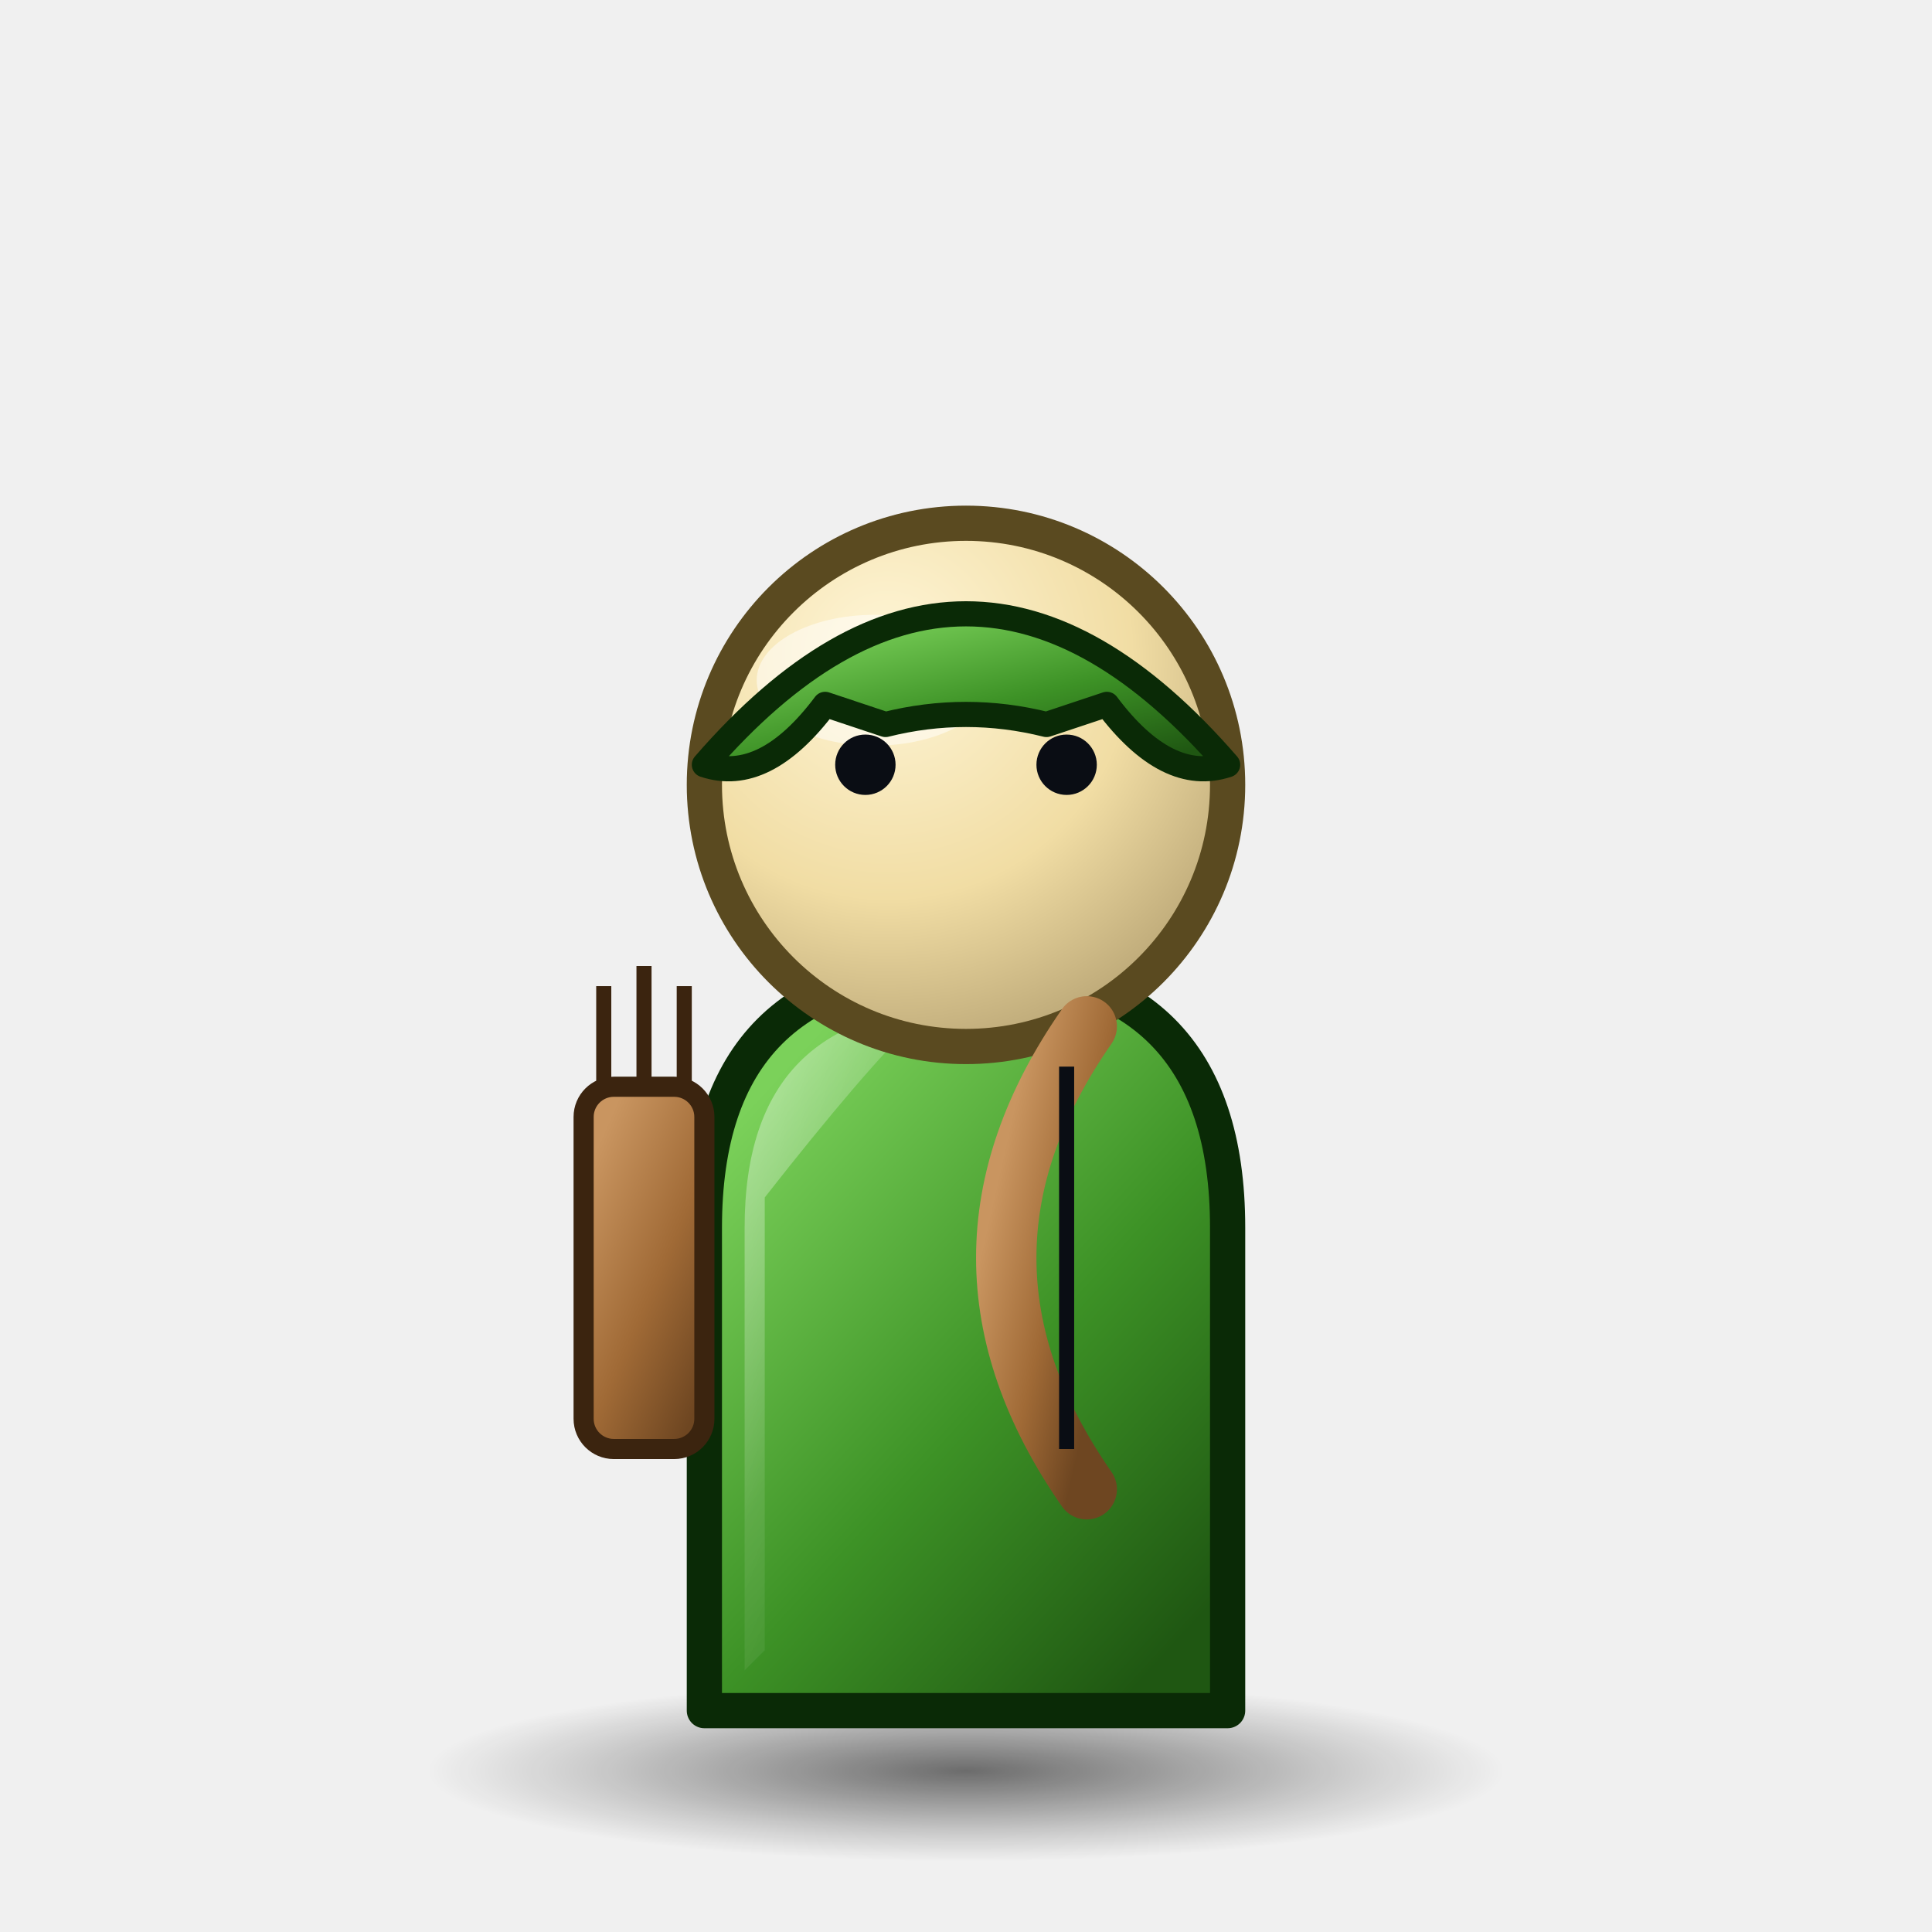
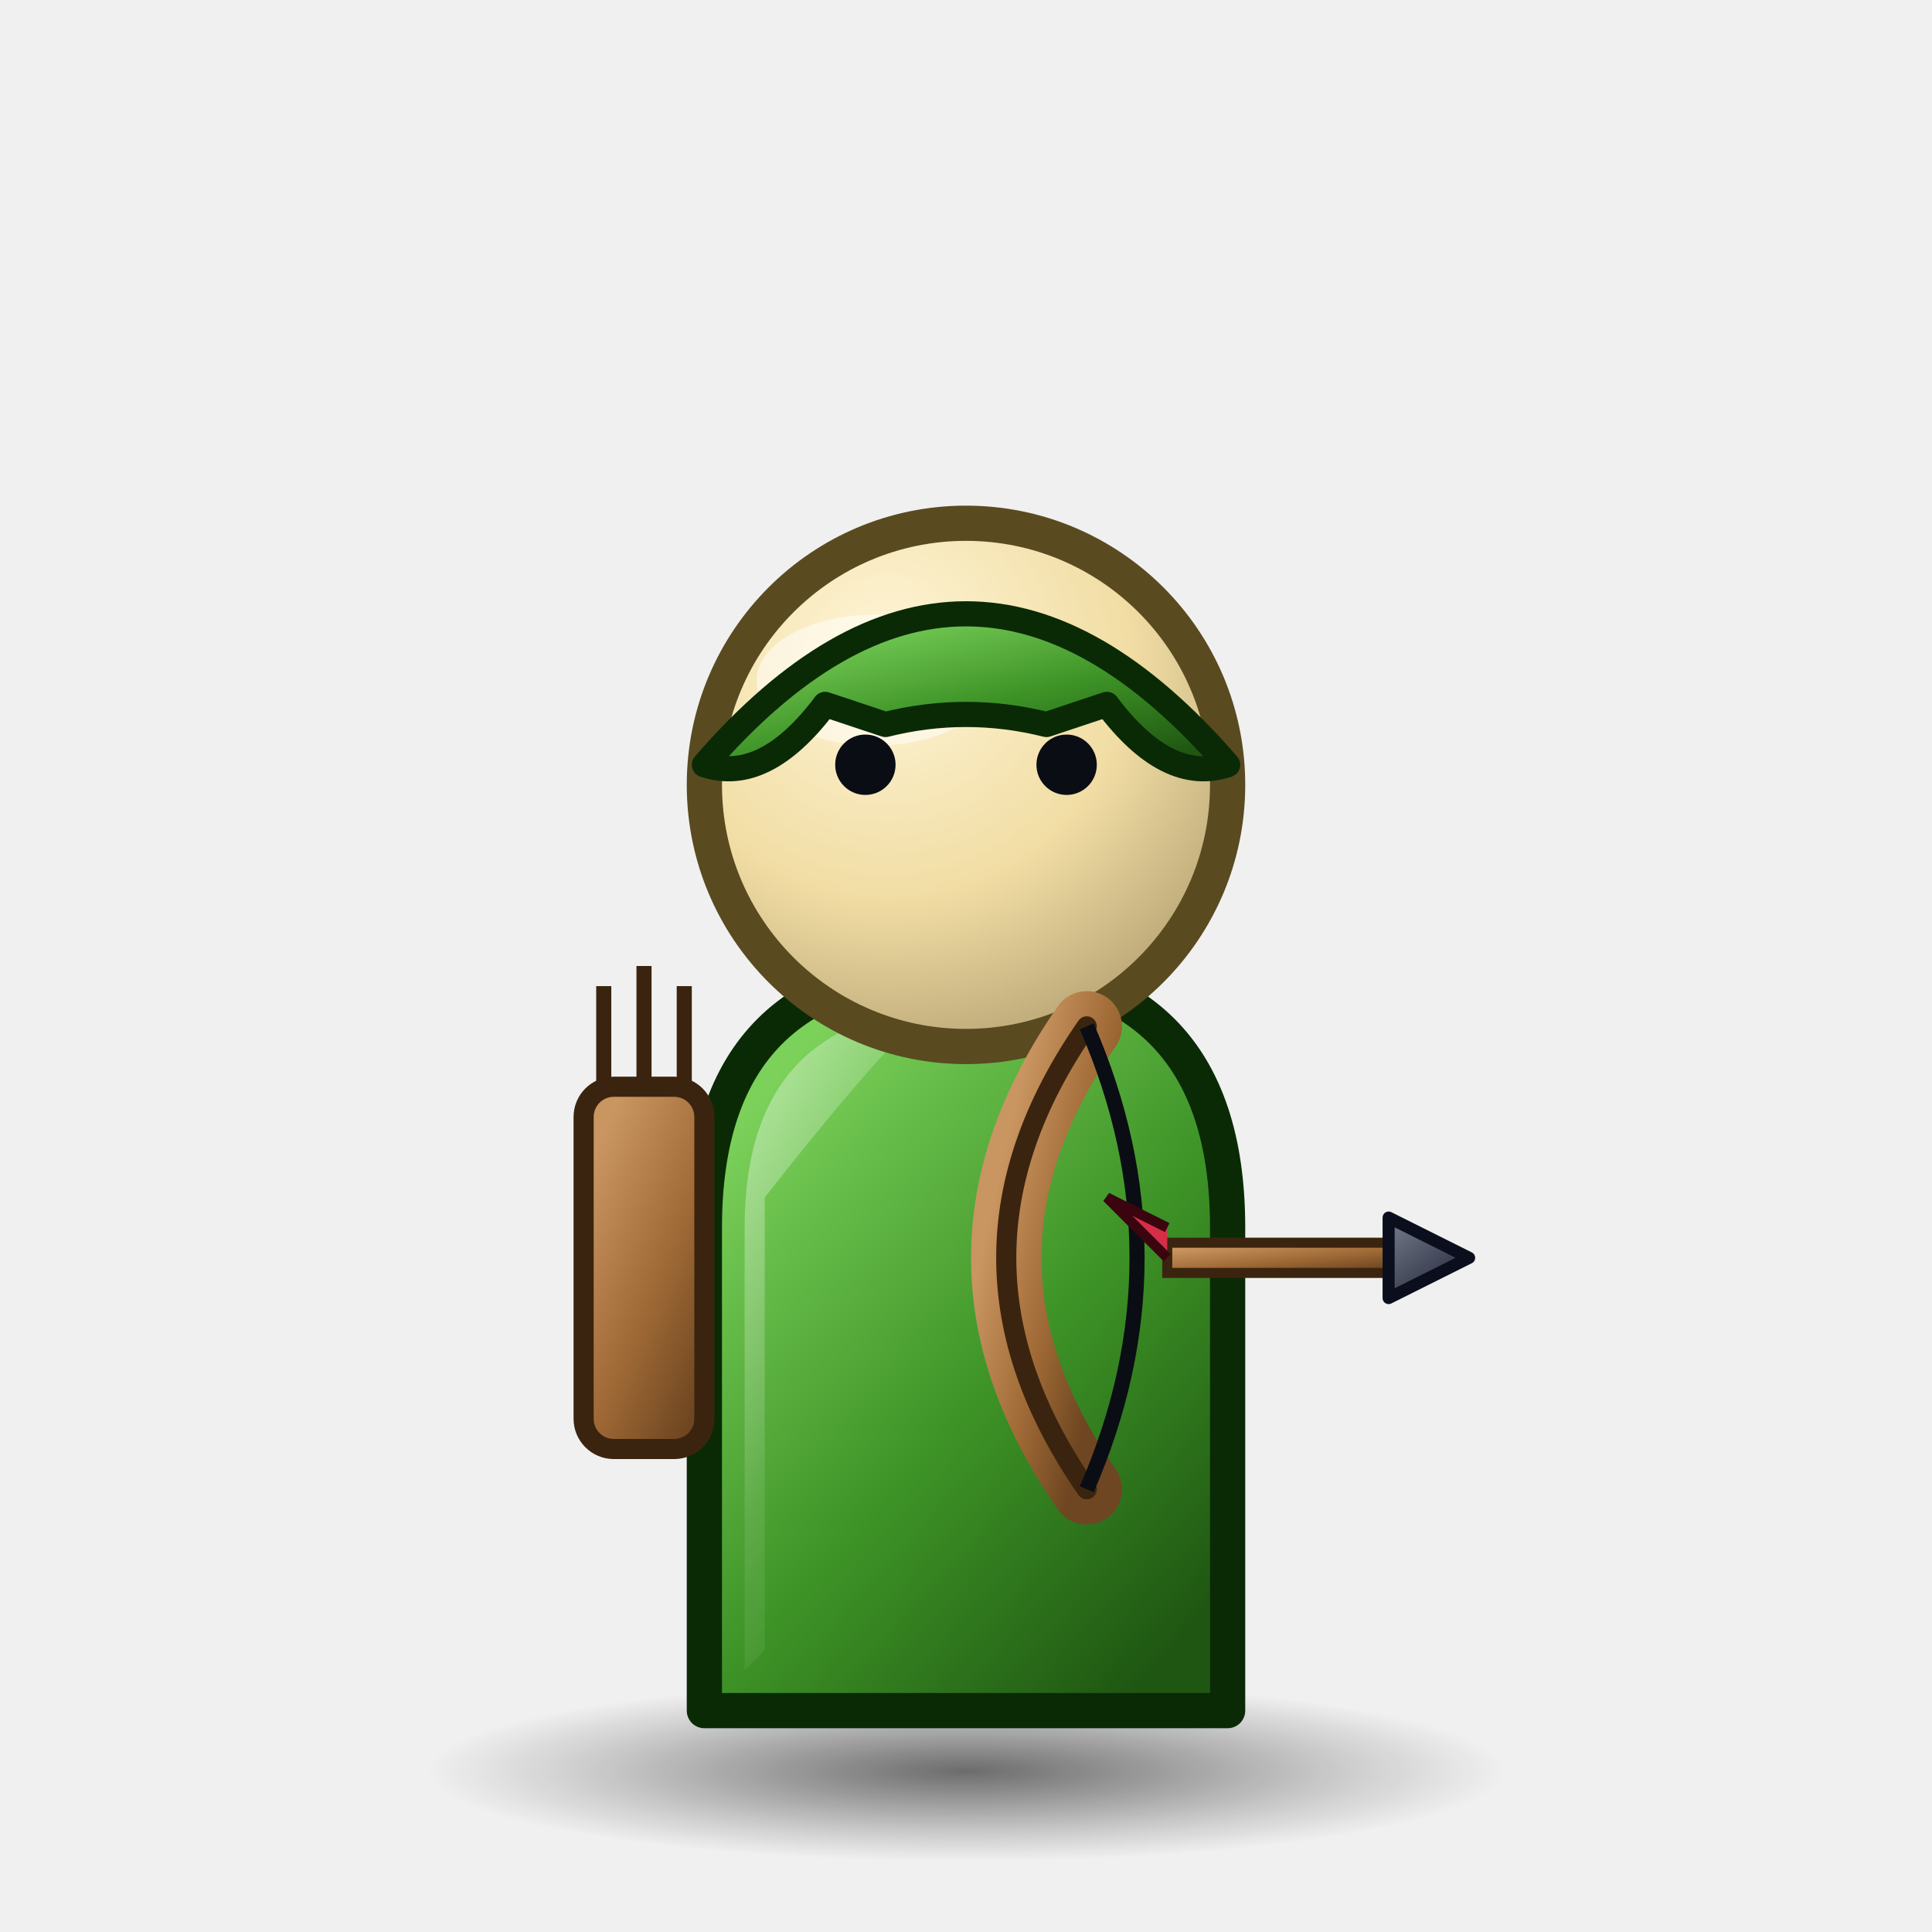
<svg xmlns="http://www.w3.org/2000/svg" viewBox="0 0 192 192" width="192" height="192" shape-rendering="geometricPrecision">
  <defs>
    <filter id="gk-shadow-soft" x="-30%" y="-30%" width="160%" height="160%">
      <feGaussianBlur in="SourceAlpha" stdDeviation="3" />
      <feOffset dx="0" dy="3" result="b" />
      <feComponentTransfer>
        <feFuncA type="linear" slope="0.55" />
      </feComponentTransfer>
      <feMerge>
        <feMergeNode />
        <feMergeNode in="SourceGraphic" />
      </feMerge>
    </filter>
    <filter id="gk-bevel" x="-10%" y="-10%" width="120%" height="120%">
      <feGaussianBlur in="SourceAlpha" stdDeviation="2" result="blur" />
      <feSpecularLighting in="blur" surfaceScale="3" specularConstant="0.6" specularExponent="20" lighting-color="#ffffff" result="spec">
        <feDistantLight azimuth="135" elevation="55" />
      </feSpecularLighting>
      <feComposite in="spec" in2="SourceAlpha" operator="in" result="specMasked" />
      <feComposite in="SourceGraphic" in2="specMasked" operator="arithmetic" k1="0" k2="1" k3="1" k4="0" />
    </filter>
    <linearGradient id="gk-gloss" x1="0" y1="0" x2="0.7" y2="0.9">
      <stop offset="0" stop-color="#FFFFFF" stop-opacity="0.85" />
      <stop offset="0.55" stop-color="#FFFFFF" stop-opacity="0.18" />
      <stop offset="1" stop-color="#FFFFFF" stop-opacity="0" />
    </linearGradient>
    <radialGradient id="gk-contact-shadow" cx="0.5" cy="0.5" r="0.5">
      <stop offset="0" stop-color="#000000" stop-opacity="0.55" />
      <stop offset="0.7" stop-color="#000000" stop-opacity="0.15" />
      <stop offset="1" stop-color="#000000" stop-opacity="0" />
    </radialGradient>
    <linearGradient id="gk-grad-wood" x1="0.2" y1="0.1" x2="0.85" y2="0.95">
      <stop offset="0" stop-color="#C99560" />
      <stop offset="0.55" stop-color="#A06A36" />
      <stop offset="1" stop-color="#6E4621" />
    </linearGradient>
    <radialGradient id="gk-rgrad-wood" cx="0.35" cy="0.25" r="0.85">
      <stop offset="0" stop-color="#C99560" />
      <stop offset="0.55" stop-color="#A06A36" />
      <stop offset="1" stop-color="#6E4621" />
    </radialGradient>
    <linearGradient id="gk-grad-stone" x1="0.2" y1="0.1" x2="0.85" y2="0.95">
      <stop offset="0" stop-color="#C9CCD4" />
      <stop offset="0.55" stop-color="#9298A4" />
      <stop offset="1" stop-color="#5E6471" />
    </linearGradient>
    <radialGradient id="gk-rgrad-stone" cx="0.35" cy="0.25" r="0.85">
      <stop offset="0" stop-color="#C9CCD4" />
      <stop offset="0.55" stop-color="#9298A4" />
      <stop offset="1" stop-color="#5E6471" />
    </radialGradient>
    <linearGradient id="gk-grad-brick" x1="0.2" y1="0.1" x2="0.85" y2="0.95">
      <stop offset="0" stop-color="#CE684D" />
      <stop offset="0.55" stop-color="#9C4231" />
      <stop offset="1" stop-color="#6A2618" />
    </linearGradient>
    <radialGradient id="gk-rgrad-brick" cx="0.35" cy="0.25" r="0.85">
      <stop offset="0" stop-color="#CE684D" />
      <stop offset="0.55" stop-color="#9C4231" />
      <stop offset="1" stop-color="#6A2618" />
    </radialGradient>
    <linearGradient id="gk-grad-thatch" x1="0.2" y1="0.1" x2="0.85" y2="0.95">
      <stop offset="0" stop-color="#E3B563" />
      <stop offset="0.55" stop-color="#B0832F" />
      <stop offset="1" stop-color="#79581B" />
    </linearGradient>
    <radialGradient id="gk-rgrad-thatch" cx="0.35" cy="0.25" r="0.85">
      <stop offset="0" stop-color="#E3B563" />
      <stop offset="0.55" stop-color="#B0832F" />
      <stop offset="1" stop-color="#79581B" />
    </radialGradient>
    <linearGradient id="gk-grad-steel" x1="0.2" y1="0.1" x2="0.85" y2="0.95">
      <stop offset="0" stop-color="#A0B0BE" />
      <stop offset="0.55" stop-color="#6F8190" />
      <stop offset="1" stop-color="#3F4D5A" />
    </linearGradient>
    <radialGradient id="gk-rgrad-steel" cx="0.35" cy="0.25" r="0.85">
      <stop offset="0" stop-color="#A0B0BE" />
      <stop offset="0.55" stop-color="#6F8190" />
      <stop offset="1" stop-color="#3F4D5A" />
    </radialGradient>
    <linearGradient id="gk-grad-iron" x1="0.2" y1="0.1" x2="0.85" y2="0.95">
      <stop offset="0" stop-color="#6B7080" />
      <stop offset="0.55" stop-color="#43485A" />
      <stop offset="1" stop-color="#21253A" />
    </linearGradient>
    <radialGradient id="gk-rgrad-iron" cx="0.35" cy="0.25" r="0.85">
      <stop offset="0" stop-color="#6B7080" />
      <stop offset="0.55" stop-color="#43485A" />
      <stop offset="1" stop-color="#21253A" />
    </radialGradient>
    <linearGradient id="gk-grad-copper" x1="0.2" y1="0.1" x2="0.85" y2="0.95">
      <stop offset="0" stop-color="#E2A172" />
      <stop offset="0.55" stop-color="#B36839" />
      <stop offset="1" stop-color="#7A3F1B" />
    </linearGradient>
    <radialGradient id="gk-rgrad-copper" cx="0.35" cy="0.25" r="0.85">
      <stop offset="0" stop-color="#E2A172" />
      <stop offset="0.55" stop-color="#B36839" />
      <stop offset="1" stop-color="#7A3F1B" />
    </radialGradient>
    <linearGradient id="gk-grad-gold" x1="0.2" y1="0.1" x2="0.85" y2="0.95">
      <stop offset="0" stop-color="#FFD970" />
      <stop offset="0.55" stop-color="#E5AC1F" />
      <stop offset="1" stop-color="#9F7505" />
    </linearGradient>
    <radialGradient id="gk-rgrad-gold" cx="0.35" cy="0.25" r="0.85">
      <stop offset="0" stop-color="#FFD970" />
      <stop offset="0.55" stop-color="#E5AC1F" />
      <stop offset="1" stop-color="#9F7505" />
    </radialGradient>
    <linearGradient id="gk-grad-ruby" x1="0.2" y1="0.1" x2="0.85" y2="0.95">
      <stop offset="0" stop-color="#FF7A8C" />
      <stop offset="0.55" stop-color="#D62E48" />
      <stop offset="1" stop-color="#8C1428" />
    </linearGradient>
    <radialGradient id="gk-rgrad-ruby" cx="0.35" cy="0.25" r="0.85">
      <stop offset="0" stop-color="#FF7A8C" />
      <stop offset="0.55" stop-color="#D62E48" />
      <stop offset="1" stop-color="#8C1428" />
    </radialGradient>
    <linearGradient id="gk-grad-emerald" x1="0.2" y1="0.1" x2="0.85" y2="0.95">
      <stop offset="0" stop-color="#5BDD96" />
      <stop offset="0.55" stop-color="#1FA561" />
      <stop offset="1" stop-color="#0E6C3D" />
    </linearGradient>
    <radialGradient id="gk-rgrad-emerald" cx="0.35" cy="0.25" r="0.85">
      <stop offset="0" stop-color="#5BDD96" />
      <stop offset="0.55" stop-color="#1FA561" />
      <stop offset="1" stop-color="#0E6C3D" />
    </radialGradient>
    <linearGradient id="gk-grad-sapphire" x1="0.2" y1="0.1" x2="0.85" y2="0.95">
      <stop offset="0" stop-color="#5A9EF7" />
      <stop offset="0.55" stop-color="#235FCB" />
      <stop offset="1" stop-color="#103480" />
    </linearGradient>
    <radialGradient id="gk-rgrad-sapphire" cx="0.35" cy="0.25" r="0.85">
      <stop offset="0" stop-color="#5A9EF7" />
      <stop offset="0.55" stop-color="#235FCB" />
      <stop offset="1" stop-color="#103480" />
    </radialGradient>
    <linearGradient id="gk-grad-amethyst" x1="0.2" y1="0.1" x2="0.85" y2="0.95">
      <stop offset="0" stop-color="#B581FF" />
      <stop offset="0.55" stop-color="#7E47D6" />
      <stop offset="1" stop-color="#4C2289" />
    </linearGradient>
    <radialGradient id="gk-rgrad-amethyst" cx="0.35" cy="0.25" r="0.85">
      <stop offset="0" stop-color="#B581FF" />
      <stop offset="0.55" stop-color="#7E47D6" />
      <stop offset="1" stop-color="#4C2289" />
    </radialGradient>
    <linearGradient id="gk-grad-leaf" x1="0.2" y1="0.1" x2="0.85" y2="0.95">
      <stop offset="0" stop-color="#7BD15A" />
      <stop offset="0.55" stop-color="#3D9226" />
      <stop offset="1" stop-color="#1F5712" />
    </linearGradient>
    <radialGradient id="gk-rgrad-leaf" cx="0.35" cy="0.25" r="0.85">
      <stop offset="0" stop-color="#7BD15A" />
      <stop offset="0.55" stop-color="#3D9226" />
      <stop offset="1" stop-color="#1F5712" />
    </radialGradient>
    <linearGradient id="gk-grad-sky" x1="0.2" y1="0.1" x2="0.85" y2="0.95">
      <stop offset="0" stop-color="#A8D9FF" />
      <stop offset="0.55" stop-color="#5FA8E8" />
      <stop offset="1" stop-color="#2C6BB0" />
    </linearGradient>
    <radialGradient id="gk-rgrad-sky" cx="0.35" cy="0.25" r="0.85">
      <stop offset="0" stop-color="#A8D9FF" />
      <stop offset="0.55" stop-color="#5FA8E8" />
      <stop offset="1" stop-color="#2C6BB0" />
    </radialGradient>
    <linearGradient id="gk-grad-dark" x1="0.2" y1="0.1" x2="0.85" y2="0.95">
      <stop offset="0" stop-color="#3A4250" />
      <stop offset="0.55" stop-color="#222937" />
      <stop offset="1" stop-color="#10141C" />
    </linearGradient>
    <radialGradient id="gk-rgrad-dark" cx="0.35" cy="0.25" r="0.85">
      <stop offset="0" stop-color="#3A4250" />
      <stop offset="0.55" stop-color="#222937" />
      <stop offset="1" stop-color="#10141C" />
    </radialGradient>
    <linearGradient id="gk-grad-cream" x1="0.2" y1="0.1" x2="0.85" y2="0.95">
      <stop offset="0" stop-color="#FFF6D8" />
      <stop offset="0.55" stop-color="#F1DDA4" />
      <stop offset="1" stop-color="#B19D6E" />
    </linearGradient>
    <radialGradient id="gk-rgrad-cream" cx="0.35" cy="0.25" r="0.85">
      <stop offset="0" stop-color="#FFF6D8" />
      <stop offset="0.55" stop-color="#F1DDA4" />
      <stop offset="1" stop-color="#B19D6E" />
    </radialGradient>
    <radialGradient id="gk-rarity-common" cx="0.5" cy="0.55" r="0.55">
      <stop offset="0" stop-color="#9298A4" stop-opacity="0.85" />
      <stop offset="0.6" stop-color="#9298A4" stop-opacity="0.35" />
      <stop offset="1" stop-color="#9298A4" stop-opacity="0" />
    </radialGradient>
    <radialGradient id="gk-rarity-uncommon" cx="0.5" cy="0.55" r="0.55">
      <stop offset="0" stop-color="#3D9226" stop-opacity="0.85" />
      <stop offset="0.6" stop-color="#3D9226" stop-opacity="0.35" />
      <stop offset="1" stop-color="#3D9226" stop-opacity="0" />
    </radialGradient>
    <radialGradient id="gk-rarity-rare" cx="0.5" cy="0.55" r="0.55">
      <stop offset="0" stop-color="#235FCB" stop-opacity="0.85" />
      <stop offset="0.6" stop-color="#235FCB" stop-opacity="0.35" />
      <stop offset="1" stop-color="#235FCB" stop-opacity="0" />
    </radialGradient>
    <radialGradient id="gk-rarity-epic" cx="0.5" cy="0.55" r="0.55">
      <stop offset="0" stop-color="#7E47D6" stop-opacity="0.85" />
      <stop offset="0.6" stop-color="#7E47D6" stop-opacity="0.35" />
      <stop offset="1" stop-color="#7E47D6" stop-opacity="0" />
    </radialGradient>
    <radialGradient id="gk-rarity-legendary" cx="0.5" cy="0.55" r="0.55">
      <stop offset="0" stop-color="#E5AC1F" stop-opacity="0.85" />
      <stop offset="0.6" stop-color="#E5AC1F" stop-opacity="0.35" />
      <stop offset="1" stop-color="#E5AC1F" stop-opacity="0" />
    </radialGradient>
    <radialGradient id="gk-rarity-mythic" cx="0.5" cy="0.55" r="0.55">
      <stop offset="0" stop-color="#D62E48" stop-opacity="0.85" />
      <stop offset="0.6" stop-color="#D62E48" stop-opacity="0.35" />
      <stop offset="1" stop-color="#D62E48" stop-opacity="0" />
    </radialGradient>
  </defs>
  <ellipse cx="96" cy="176" rx="54" ry="9" fill="url(#gk-contact-shadow)" />
  <path d="M 70 170          L 70 122          Q 70 96 96 96          Q 122 96 122 122          L 122 170 Z" fill="url(#gk-grad-leaf)" stroke="#0A2A06" stroke-width="3.5" stroke-linejoin="round" />
  <path d="M 74 166          L 74 122          Q 74 100 96 100          Q 96 93.5 76 119          L 76 164 Z" fill="url(#gk-gloss)" opacity="0.55" pointer-events="none" />
  <circle cx="96" cy="78" r="26" fill="url(#gk-rgrad-cream)" stroke="#5A4A20" stroke-width="3.5" />
  <ellipse cx="86.9" cy="67.6" rx="11.7" ry="6.5" fill="#FFFFFF" opacity="0.5" />
  <circle cx="86" cy="76" r="3" fill="#0A0D14" />
  <circle cx="106" cy="76" r="3" fill="#0A0D14" />
  <path d="M 70 76 Q 96 46 122 76 Q 116 78 110 70 L 104 72 Q 96 70 88 72 L 82 70 Q 76 78 70 76 Z" fill="url(#gk-grad-leaf)" stroke="#0A2A06" stroke-width="2.5" stroke-linejoin="round" />
  <g>
-     <path d="M 108 102            Q 92 125 108 148" fill="none" stroke="url(#gk-grad-wood)" stroke-width="6" stroke-linecap="round" />
-     <line x1="106" y1="106" x2="106" y2="144" stroke="#0A0D14" stroke-width="1.5" />
+     <path d="M 108 102            Q 92 125 108 148" fill="none" stroke="url(#gk-grad-wood)" stroke-width="7" stroke-linecap="round" />
+     <path d="M 108 102            Q 92 125 108 148" fill="none" stroke="#3B240F" stroke-width="2" stroke-linecap="round" />
+     <path d="M 108 102            Q 118 125 108 148" fill="none" stroke="#0A0D14" stroke-width="1.5" />
+     <rect x="116" y="123.5" width="22" height="3" fill="url(#gk-grad-wood)" stroke="#3B240F" stroke-width="1" />
+     <path d="M 138 121 L 146 125            L 138 129 Z" fill="url(#gk-grad-iron)" stroke="#0B0E1C" stroke-width="1.2" stroke-linejoin="round" />
+     <path d="M 116 122 L 110 119 L 116 125" fill="#D62E48" stroke="#3B0510" stroke-width="1" />
  </g>
  <rect x="58" y="108" width="12" height="36" rx="3" fill="url(#gk-grad-wood)" stroke="#3B240F" stroke-width="2" />
  <g stroke="#3B240F" stroke-width="1.5">
    <line x1="60" y1="108" x2="60" y2="98" />
    <line x1="64" y1="108" x2="64" y2="96" />
    <line x1="68" y1="108" x2="68" y2="98" />
  </g>
</svg>
